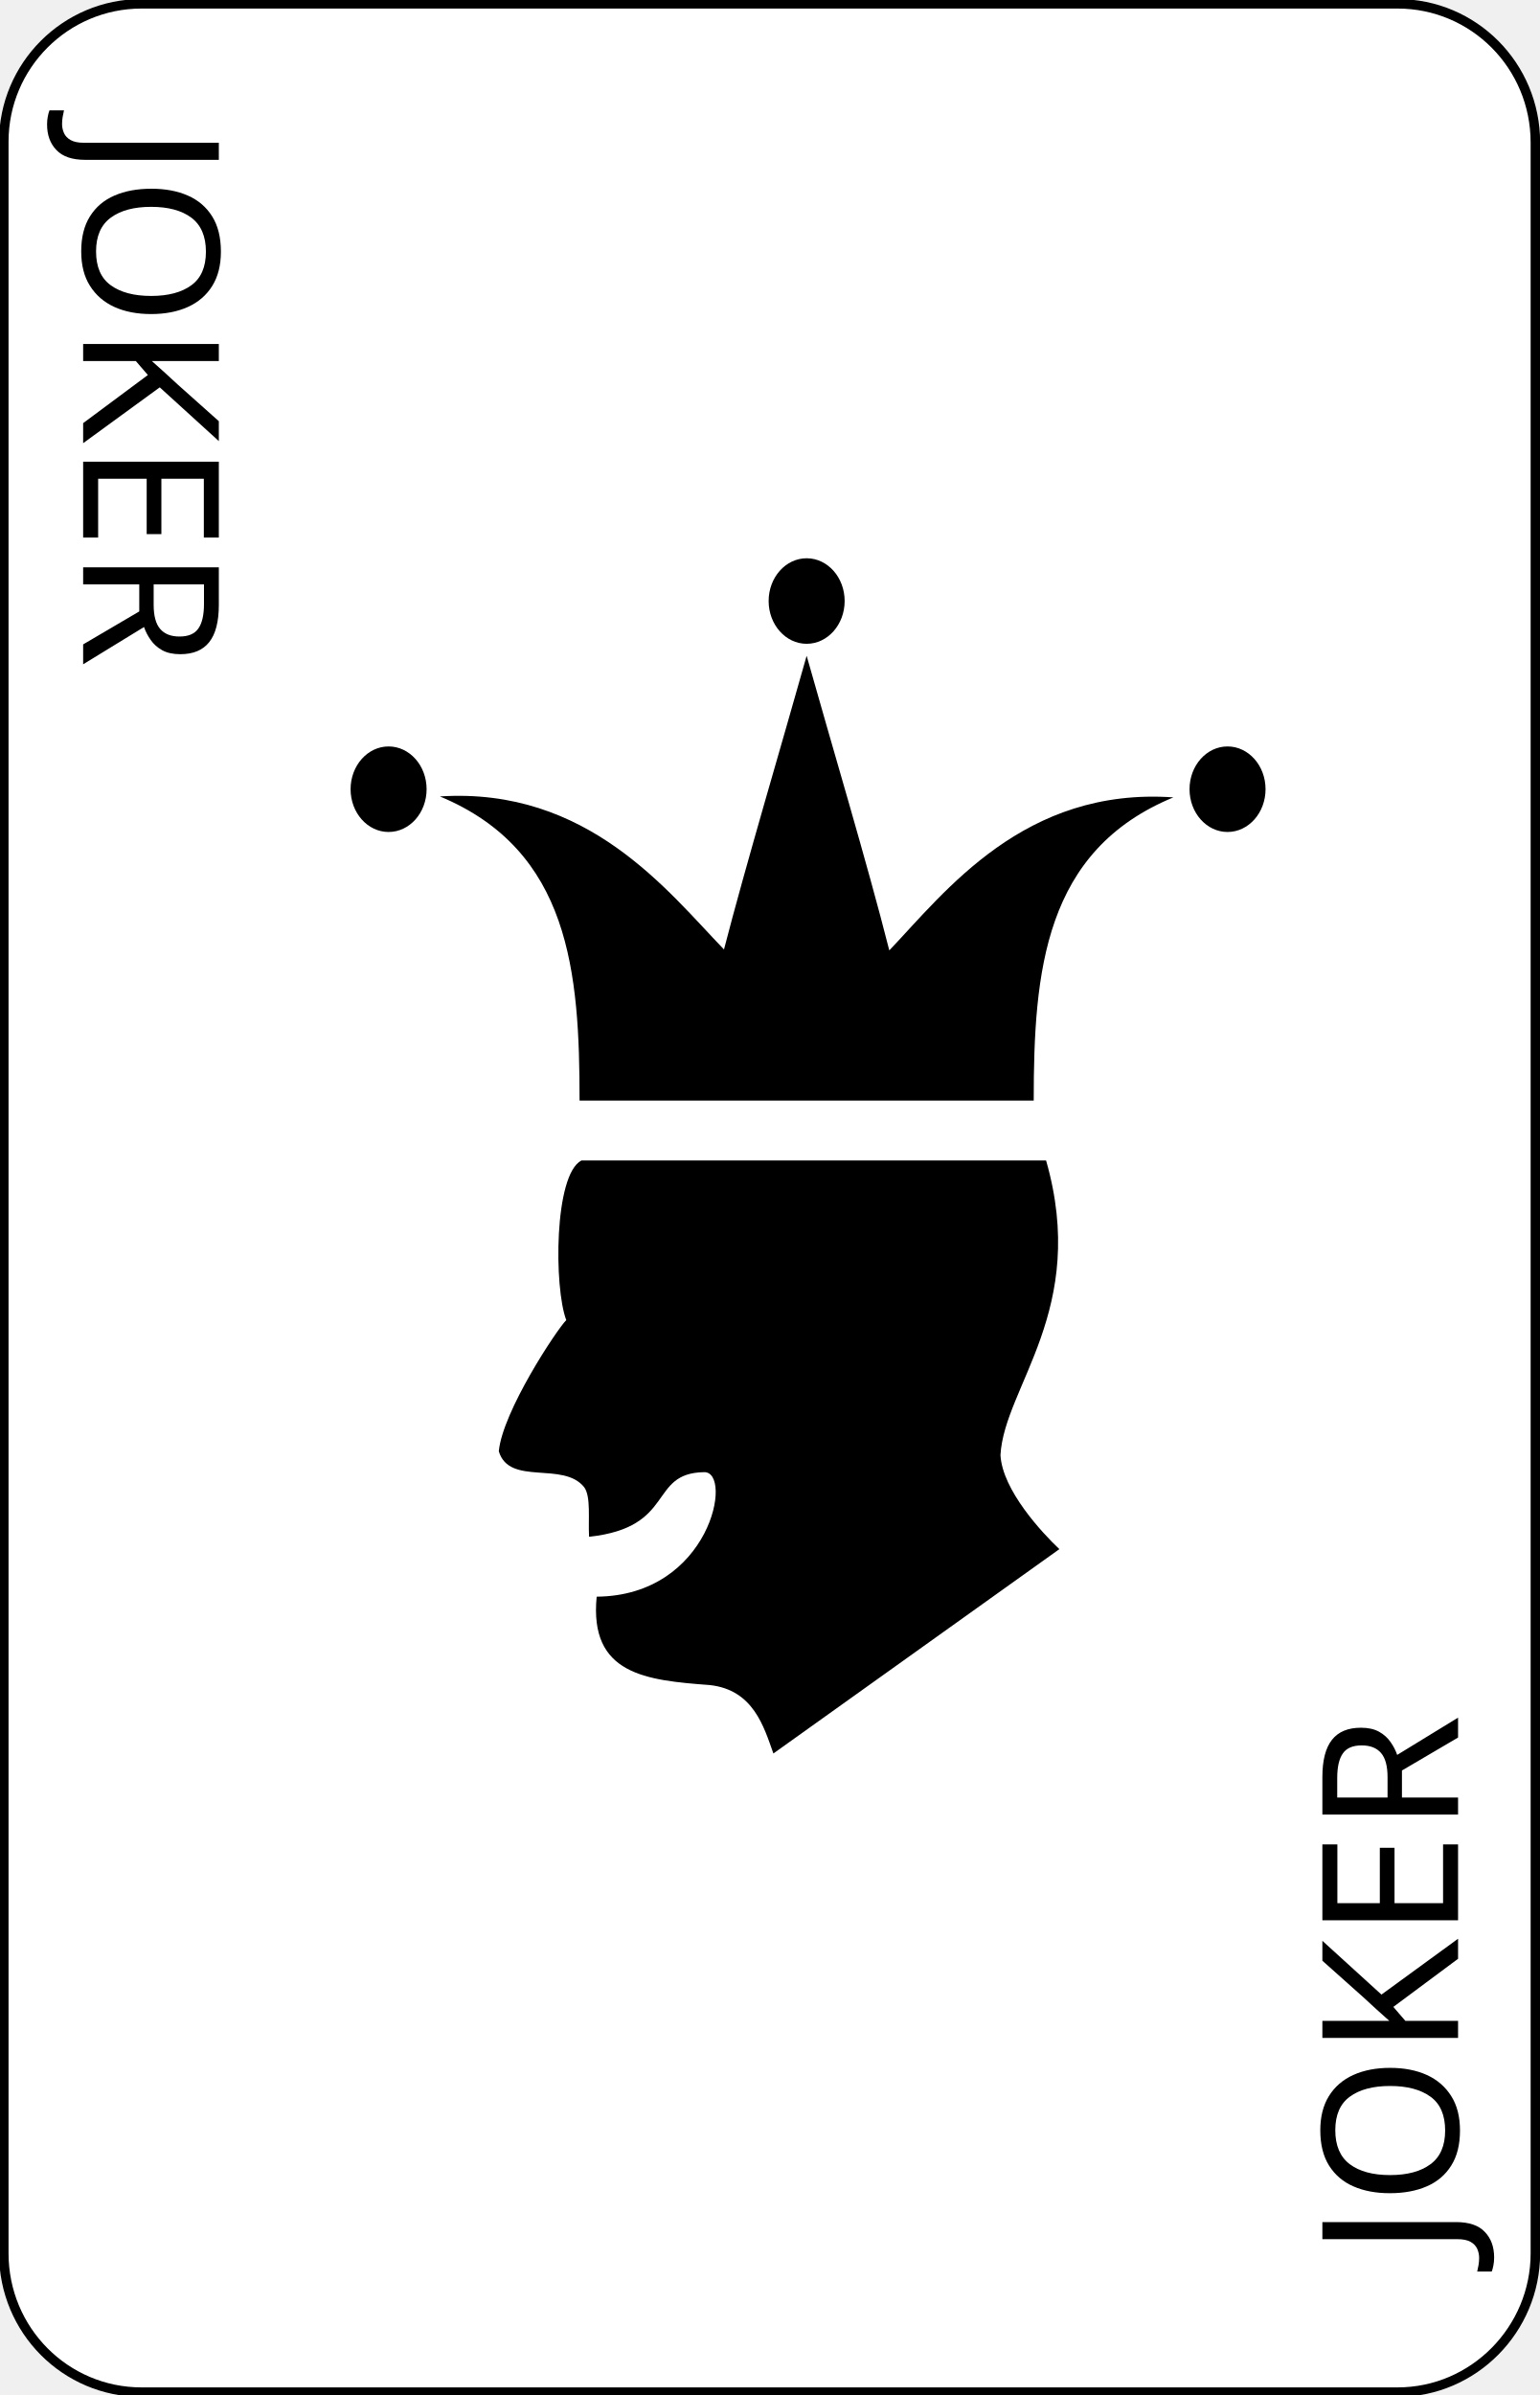
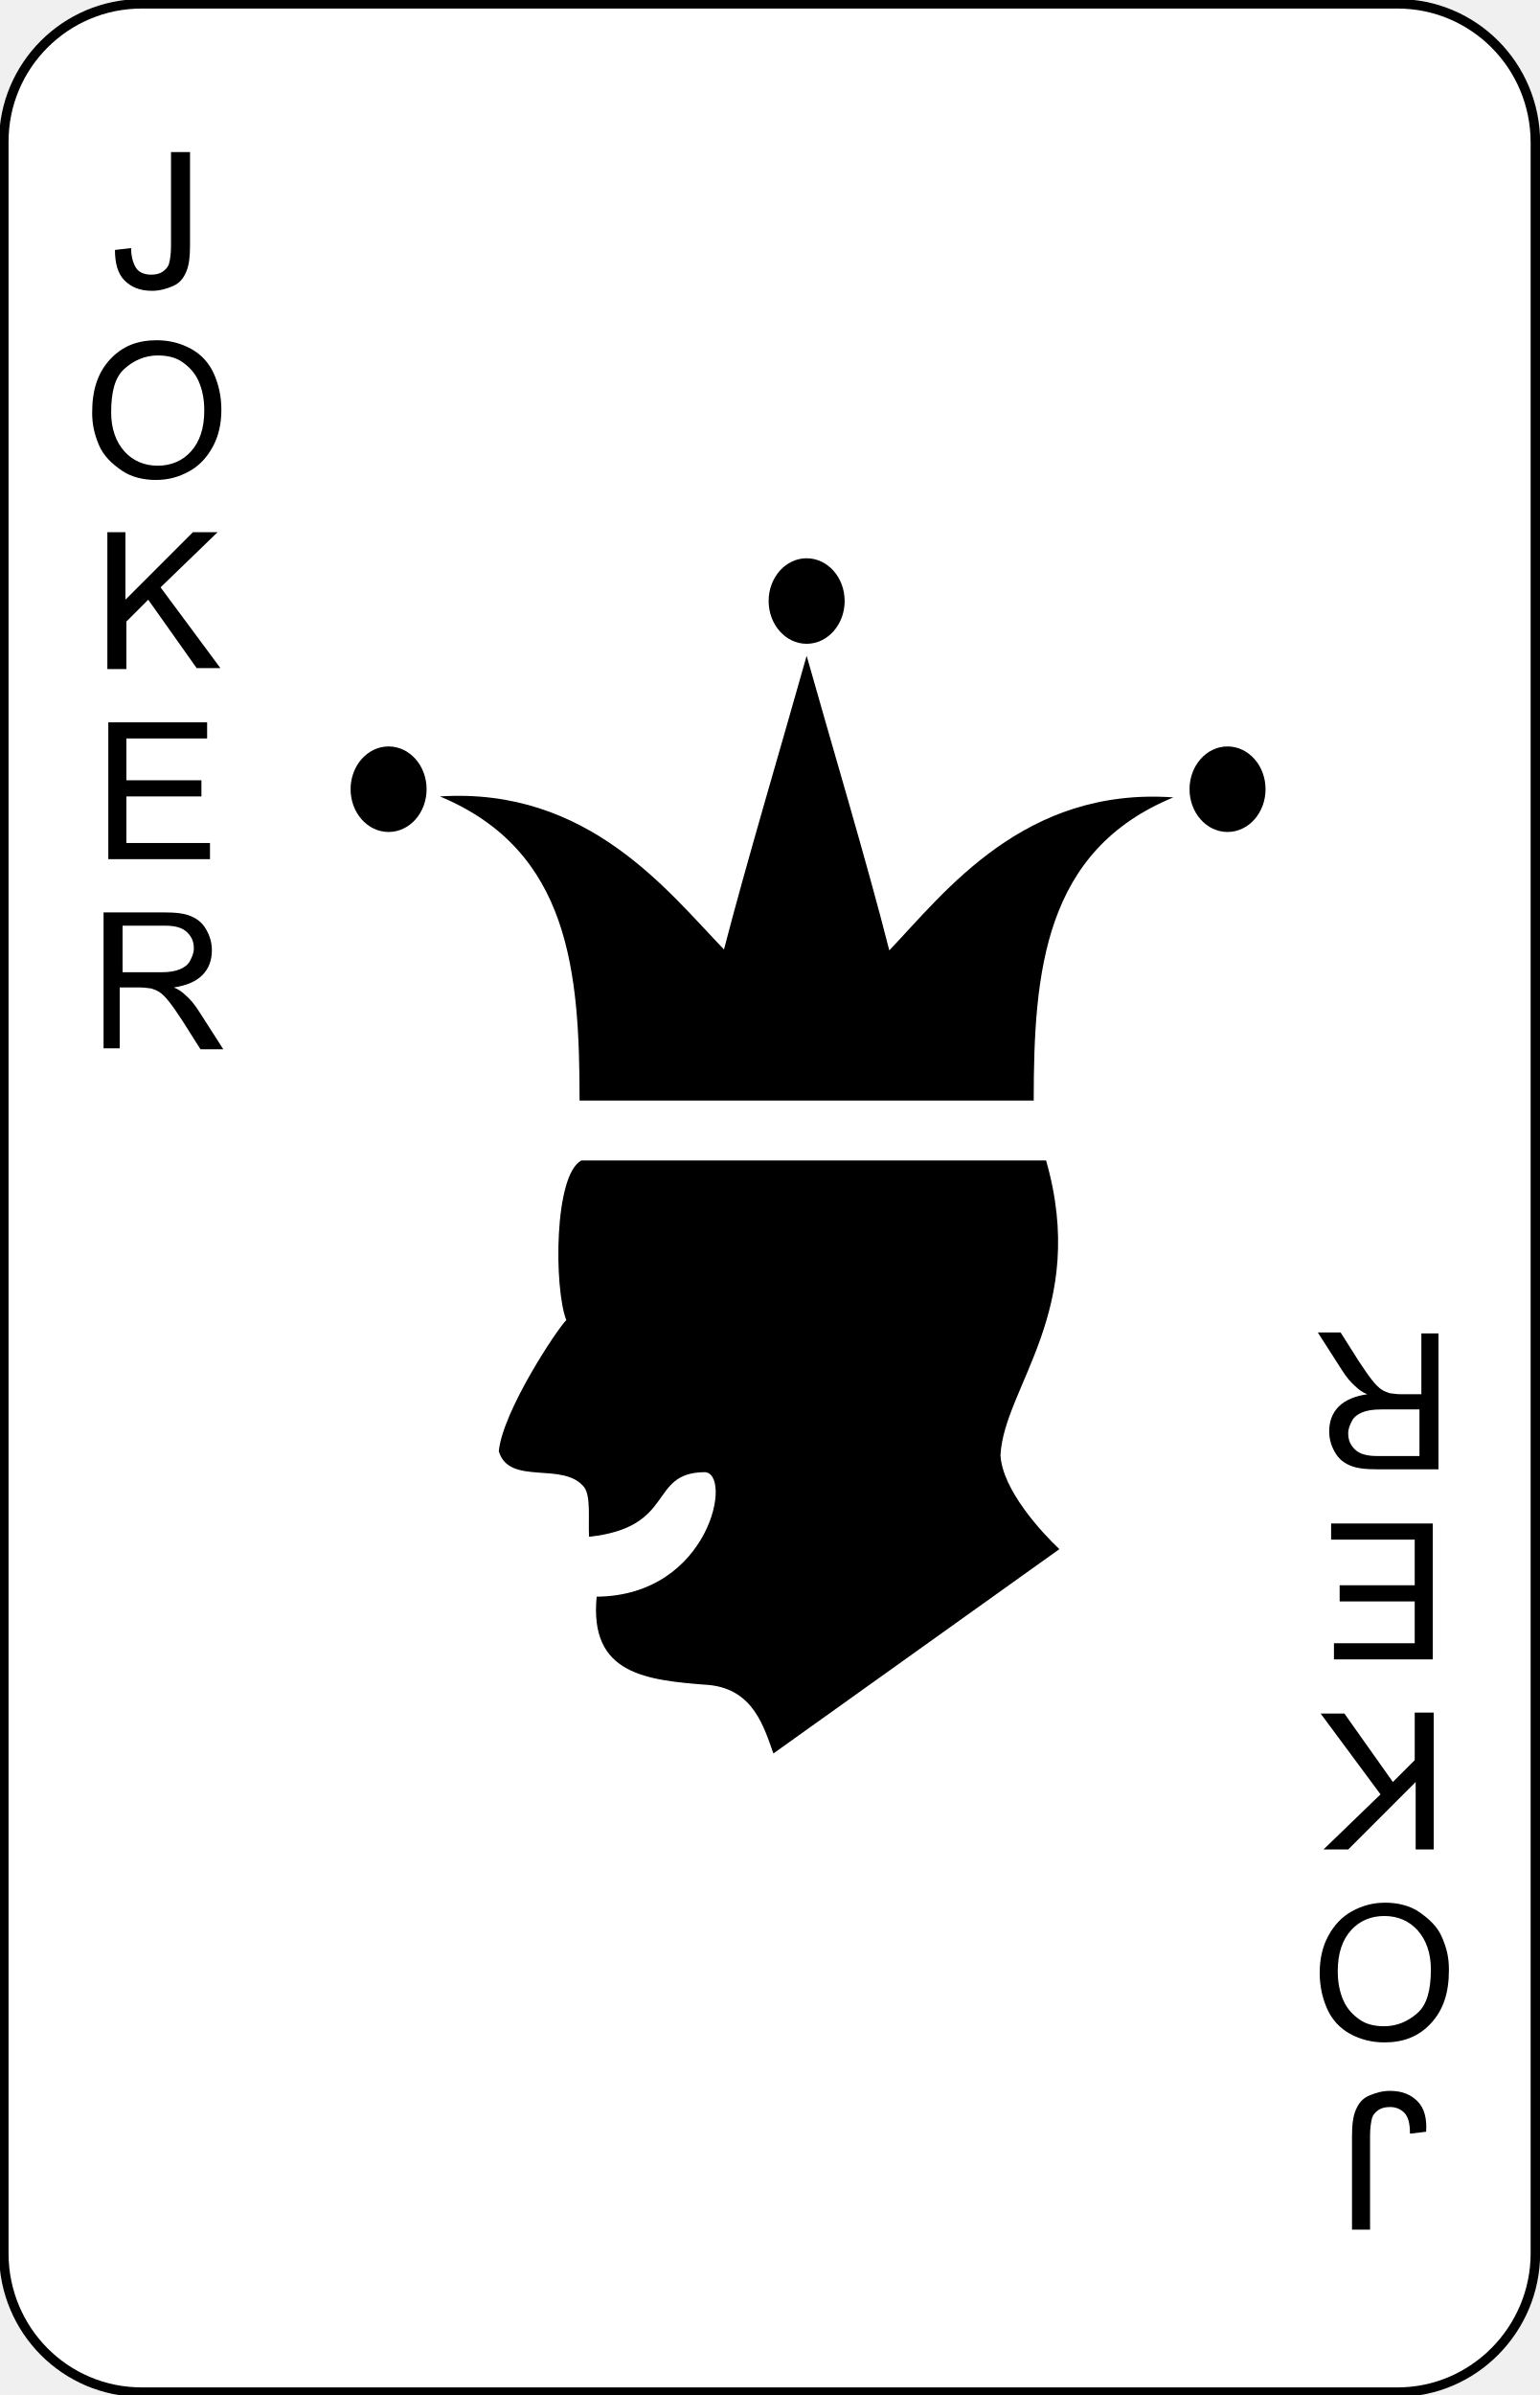
- <svg xmlns="http://www.w3.org/2000/svg" version="1.1" id="Layer_3" x="0px" y="0px" viewBox="0 0 162 252" style="enable-background:new 0 0 162 252;" xml:space="preserve">
+ <svg xmlns="http://www.w3.org/2000/svg" version="1.1" x="0px" y="0px" viewBox="0 0 162 252" style="enable-background:new 0 0 162 252;" xml:space="preserve">
  <style type="text/css">
	.st0{fill:#FFFFFF;stroke:#000000;}
- 	.st1{font-family:'MyriadPro-Regular';}
- 	.st2{font-size:20px;glyph-orientation-vertical:0;writing-mode:tb;}
+ 	.st1{enable-background:new    ;}
</style>
-   <path class="st0" d="M14.9,0.4h132.2c8,0,14.5,6.5,14.5,14.6v222.1c0,8-6.5,14.6-14.5,14.6H14.9c-8,0-14.5-6.5-14.5-14.6V14.9  C0.4,6.9,6.9,0.4,14.9,0.4z" />
-   <g id="Layer_4">
-     <text transform="matrix(1 0 0 1 16.5088 13.1779)" class="st1 st2">JOKER</text>
-     <text transform="matrix(-1 0 0 -1 145.7046 237.4463)" class="st1 st2">JOKER</text>
+   <g id="Layer_3">
+     <path class="st0" d="M14.9,0.4h132.2c8,0,14.5,6.5,14.5,14.6v222.1c0,8-6.5,14.6-14.5,14.6H14.9c-8,0-14.5-6.5-14.5-14.6V14.9   C0.4,6.9,6.9,0.4,14.9,0.4z" />
+     <g>
+       <g transform="translate(0 -213.66)">
+         <ellipse cx="40.9" cy="296.7" rx="4" ry="4.5" />
+         <ellipse cx="129.2" cy="296.7" rx="4" ry="4.5" />
+         <ellipse cx="84.9" cy="276.9" rx="4" ry="4.5" />
+       </g>
+       <path d="M81.4,184.5c-1-2.8-2.1-6.7-6.7-7.2c-6.7-0.5-12.7-1.1-11.9-9.3c12-0.1,14.4-13.2,11.3-13.1c-5.9,0.1-2.9,5.8-12.1,6.8    c-0.1-1.9,0.2-4.2-0.5-5.2c-2.2-2.8-7.9-0.1-9-3.8c0.4-4.2,6.1-12.8,7.1-13.8c-1.3-3.4-1.3-15.3,1.6-16.8h48.9    c4.5,15.7-4.4,23.8-4.8,31c0.2,3.7,4.4,8.2,6.2,9.9L81.4,184.5z M84.9,69c-2.5,8.9-6.4,22-8.7,30.9c-5.9-6.1-14.3-17.1-29.9-16.1    C60,89.5,61,102.3,61,115.8h47.8c0-13.6,1.1-26.3,14.7-31.9c-15.7-1.1-24,9.9-29.9,16.1C91.3,90.9,87.4,77.9,84.9,69L84.9,69z" />
+     </g>
  </g>
-   <g>
-     <g transform="translate(0 -213.66)">
-       <ellipse cx="40.9" cy="296.7" rx="4" ry="4.5" />
-       <ellipse cx="129.2" cy="296.7" rx="4" ry="4.5" />
-       <ellipse cx="84.9" cy="276.9" rx="4" ry="4.5" />
+   <g id="Layer_2">
+     <g id="Layer_4_00000129191535536876042440000008757508280754459787_">
+       <g class="st1">
+         <path d="M12.1,26.3l1.7-0.2c0,1.1,0.3,1.8,0.6,2.2s0.9,0.6,1.5,0.6c0.5,0,0.9-0.1,1.2-0.3s0.6-0.5,0.7-0.9s0.2-1,0.2-1.8V16H20     v9.8c0,1.2-0.1,2.1-0.4,2.8s-0.7,1.2-1.4,1.5s-1.4,0.5-2.2,0.5c-1.3,0-2.2-0.4-2.9-1.1S12.1,27.7,12.1,26.3z" />
+         <path d="M9.7,43.4c0-2.4,0.6-4.2,1.9-5.6s2.9-2,4.9-2c1.3,0,2.5,0.3,3.6,0.9s1.9,1.5,2.4,2.6s0.8,2.4,0.8,3.8     c0,1.5-0.3,2.8-0.9,3.9s-1.4,2-2.5,2.6s-2.2,0.9-3.5,0.9c-1.3,0-2.6-0.3-3.6-1s-1.9-1.5-2.4-2.7S9.7,44.6,9.7,43.4z M11.7,43.4     c0,1.7,0.5,3.1,1.4,4.1s2.1,1.5,3.5,1.5c1.4,0,2.6-0.5,3.5-1.5s1.4-2.4,1.4-4.3c0-1.2-0.2-2.2-0.6-3.1s-1-1.5-1.7-2     s-1.6-0.7-2.6-0.7c-1.3,0-2.5,0.5-3.5,1.4S11.7,41.2,11.7,43.4z" />
+         <path d="M11.3,70.3V56h1.9v7.1l7.1-7.1h2.6l-6,5.8l6.3,8.5h-2.5l-5.1-7.2l-2.3,2.3v5H11.3z" />
+         <path d="M11.4,90.3V76h10.4v1.7h-8.5v4.4h7.9v1.7h-7.9v4.9h8.8v1.7H11.4z" />
+         <path d="M10.9,110.3V96h6.3c1.3,0,2.2,0.1,2.9,0.4s1.2,0.7,1.6,1.4s0.6,1.4,0.6,2.2c0,1-0.3,1.9-1,2.6s-1.7,1.1-3,1.3     c0.5,0.2,0.9,0.5,1.1,0.7c0.6,0.5,1.1,1.1,1.6,1.9l2.5,3.9h-2.4l-1.9-3c-0.6-0.9-1-1.5-1.4-2s-0.7-0.8-1-1s-0.6-0.3-0.9-0.4     c-0.2,0-0.6-0.1-1.1-0.1h-2.2v6.4H10.9z M12.8,102.3h4.1c0.9,0,1.5-0.1,2-0.3s0.9-0.5,1.1-0.9s0.4-0.8,0.4-1.3     c0-0.7-0.2-1.2-0.7-1.7s-1.3-0.7-2.3-0.7h-4.5V102.3z" />
+       </g>
+       <g class="st1">
+         <path d="M150.1,224.3l-1.7,0.2c0-1.1-0.2-1.8-0.6-2.2s-0.9-0.6-1.5-0.6c-0.5,0-0.9,0.1-1.2,0.3s-0.6,0.5-0.7,0.9s-0.2,1-0.2,1.8     v9.9h-1.9v-9.8c0-1.2,0.1-2.1,0.4-2.8s0.7-1.2,1.4-1.5s1.4-0.5,2.2-0.5c1.3,0,2.2,0.4,2.9,1.1S150.2,222.9,150.1,224.3z" />
+         <path d="M152.5,207.3c0,2.4-0.6,4.2-1.9,5.6s-2.9,2-4.9,2c-1.3,0-2.5-0.3-3.6-0.9s-1.9-1.5-2.4-2.6s-0.8-2.4-0.8-3.8     c0-1.5,0.3-2.8,0.9-3.9s1.4-2,2.5-2.6s2.2-0.9,3.5-0.9c1.3,0,2.6,0.3,3.6,1s1.9,1.5,2.4,2.7S152.5,206,152.5,207.3z M150.6,207.2     c0-1.7-0.5-3.1-1.4-4.1s-2.1-1.5-3.5-1.5c-1.4,0-2.6,0.5-3.5,1.5s-1.4,2.4-1.4,4.3c0,1.2,0.2,2.2,0.6,3.1s1,1.5,1.7,2     s1.6,0.7,2.6,0.7c1.3,0,2.5-0.5,3.5-1.4S150.6,209.4,150.6,207.2z" />
+         <path d="M150.9,180.3v14.3H149v-7.1l-7.1,7.1h-2.6l6-5.8l-6.3-8.5h2.5l5.1,7.2l2.3-2.3v-5H150.9z" />
+         <path d="M150.8,160.3v14.3h-10.4v-1.7h8.5v-4.4H141v-1.7h7.9V162h-8.8v-1.7H150.8z" />
+         <path d="M151.4,140.3v14.3H145c-1.3,0-2.2-0.1-2.9-0.4s-1.2-0.7-1.6-1.4s-0.6-1.4-0.6-2.2c0-1,0.3-1.9,1-2.6s1.7-1.1,3-1.3     c-0.5-0.2-0.9-0.5-1.1-0.7c-0.6-0.5-1.1-1.1-1.6-1.9l-2.5-3.9h2.4l1.9,3c0.6,0.9,1,1.5,1.4,2s0.7,0.8,1,1s0.6,0.3,0.9,0.4     c0.2,0,0.6,0.1,1.1,0.1h2.2v-6.4H151.4z M149.5,148.3h-4.1c-0.9,0-1.5,0.1-2,0.3s-0.9,0.5-1.1,0.9s-0.4,0.8-0.4,1.3     c0,0.7,0.2,1.2,0.7,1.7s1.3,0.7,2.3,0.7h4.5V148.3z" />
+       </g>
    </g>
-     <path d="M81.4,184.5c-1-2.8-2.1-6.7-6.7-7.2c-6.7-0.5-12.7-1.1-11.9-9.3c12-0.1,14.4-13.2,11.3-13.1c-5.9,0.1-2.9,5.8-12.1,6.8   c-0.1-1.9,0.2-4.2-0.5-5.2c-2.2-2.8-7.9-0.1-9-3.8c0.4-4.2,6.1-12.8,7.1-13.8c-1.3-3.4-1.3-15.3,1.6-16.8h48.9   c4.5,15.7-4.4,23.8-4.8,31c0.2,3.7,4.4,8.2,6.2,9.9L81.4,184.5z M84.9,69c-2.5,8.9-6.4,22-8.7,30.9c-5.9-6.1-14.3-17.1-29.9-16.1   C60,89.5,61,102.3,61,115.8h47.8c0-13.6,1.1-26.3,14.7-31.9c-15.7-1.1-24,9.9-29.9,16.1C91.3,90.9,87.4,77.9,84.9,69L84.9,69z" />
  </g>
</svg>
